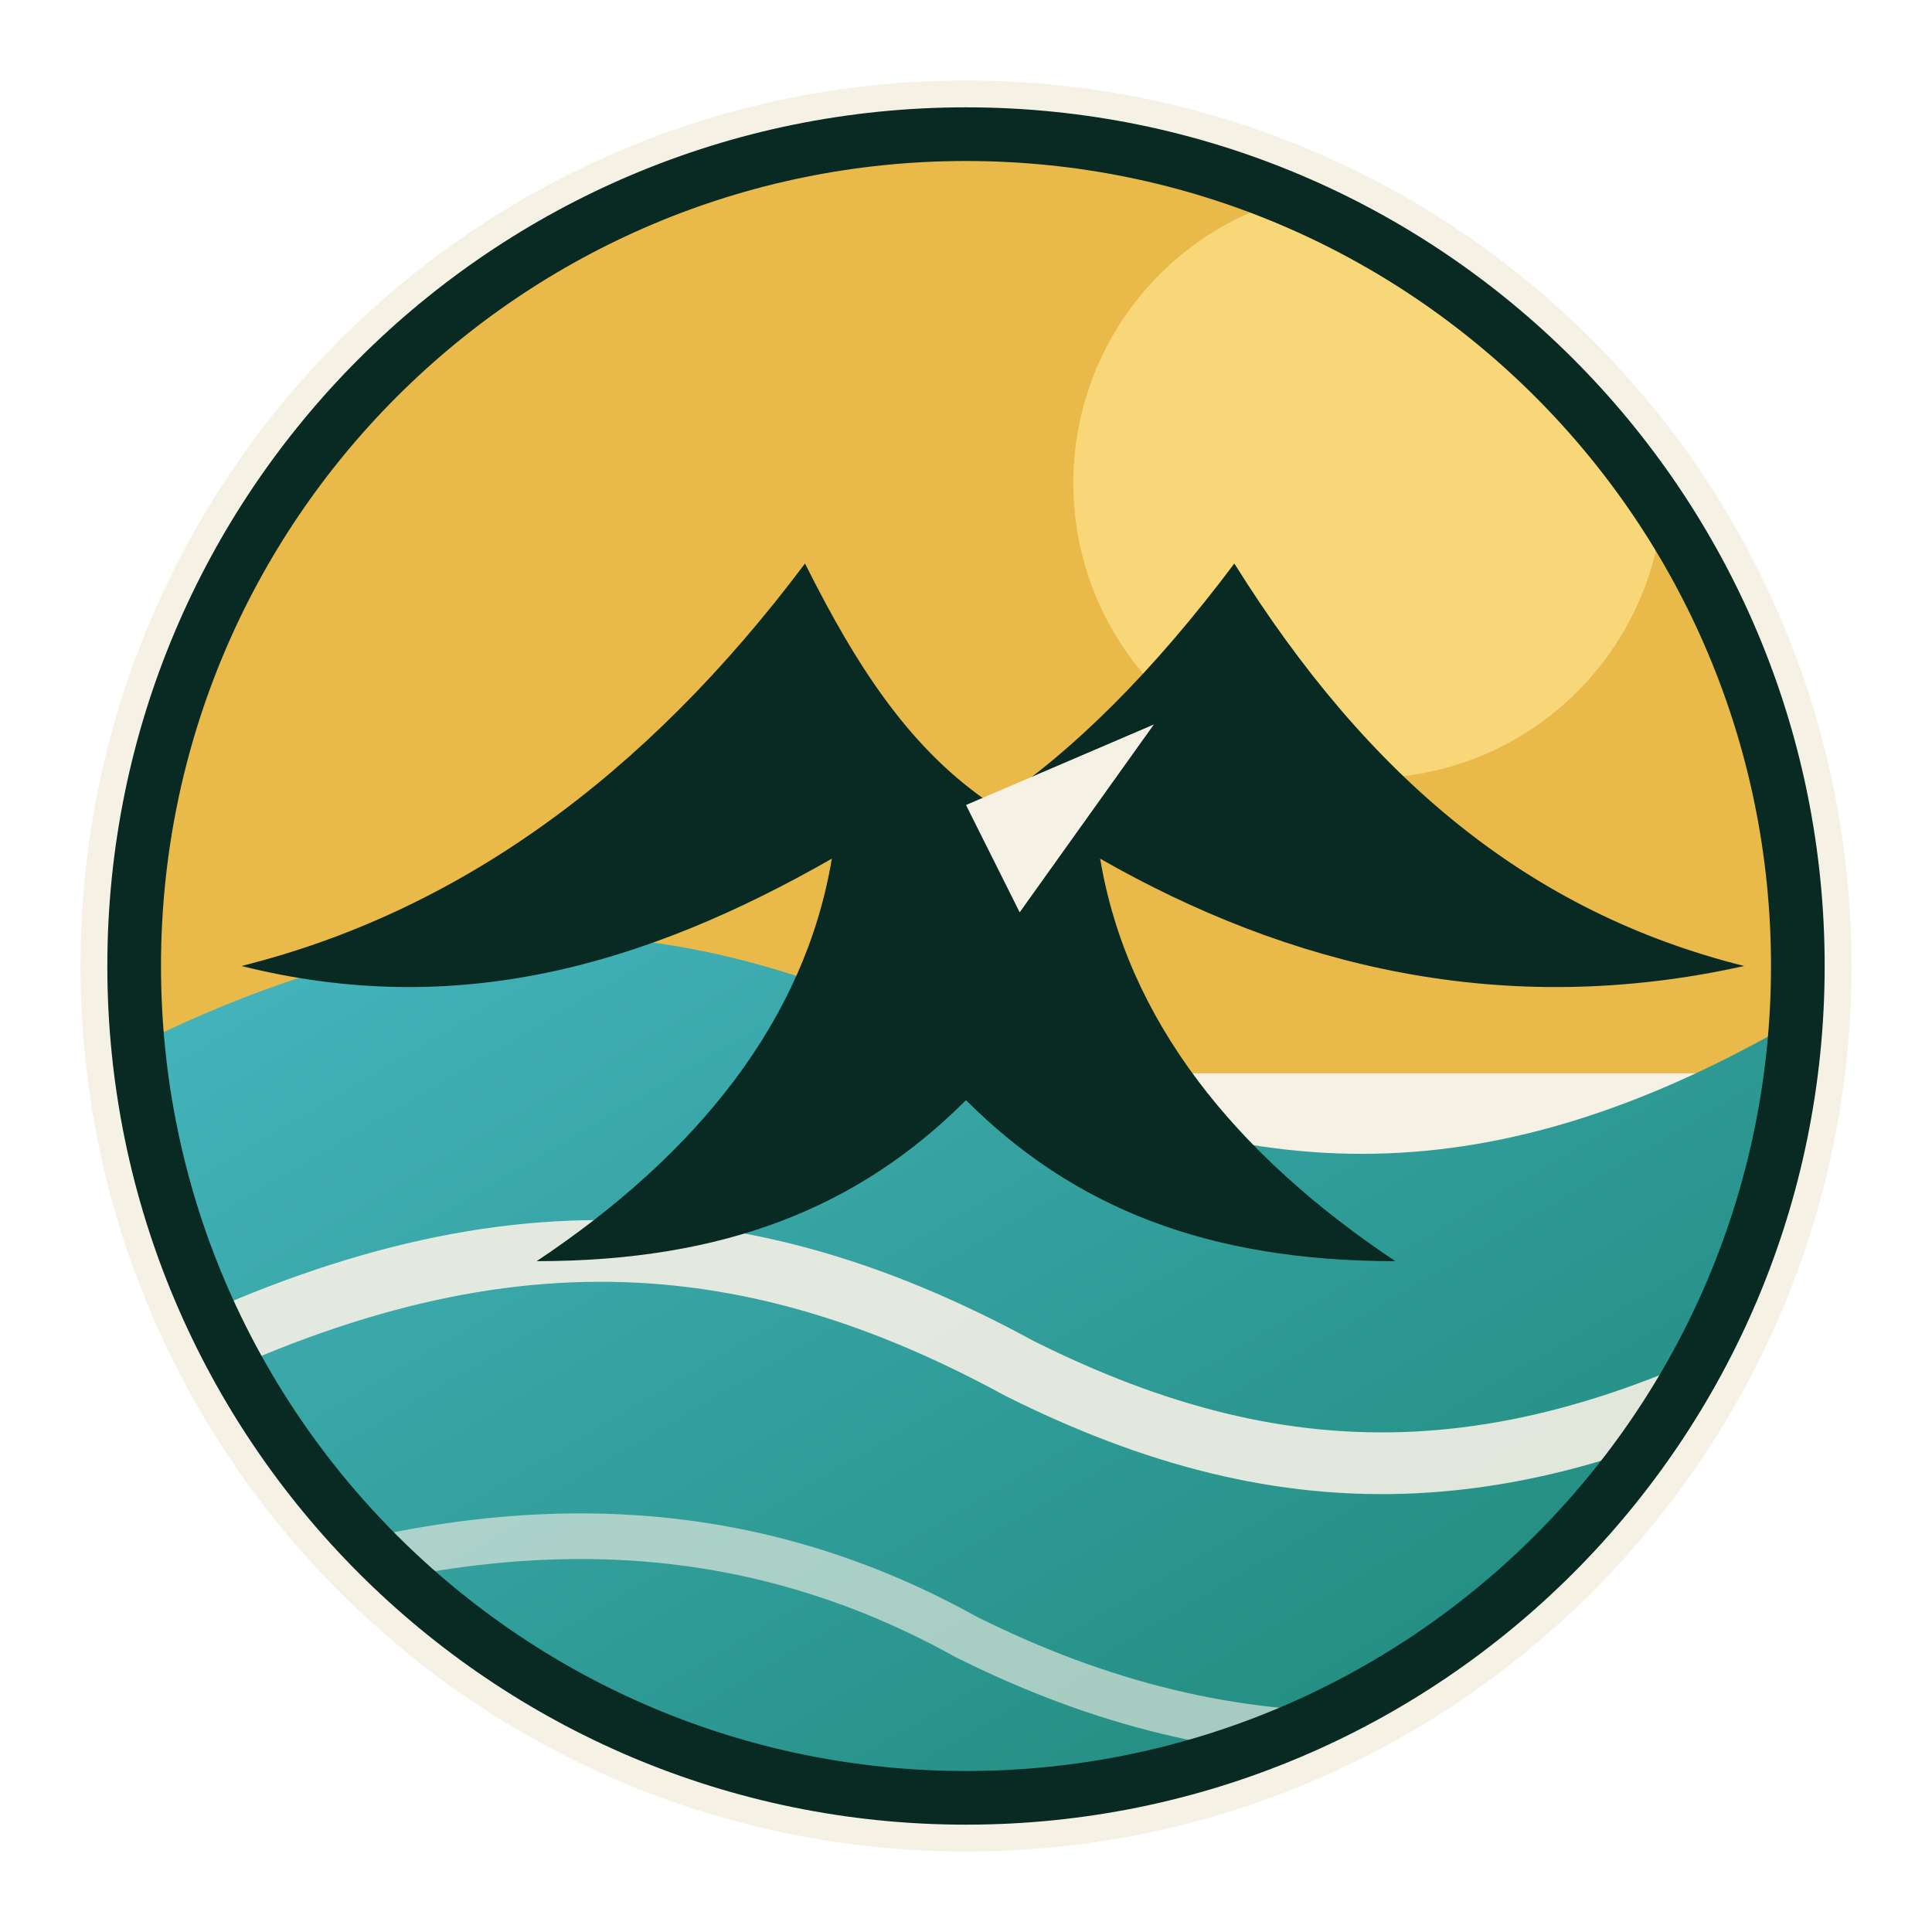
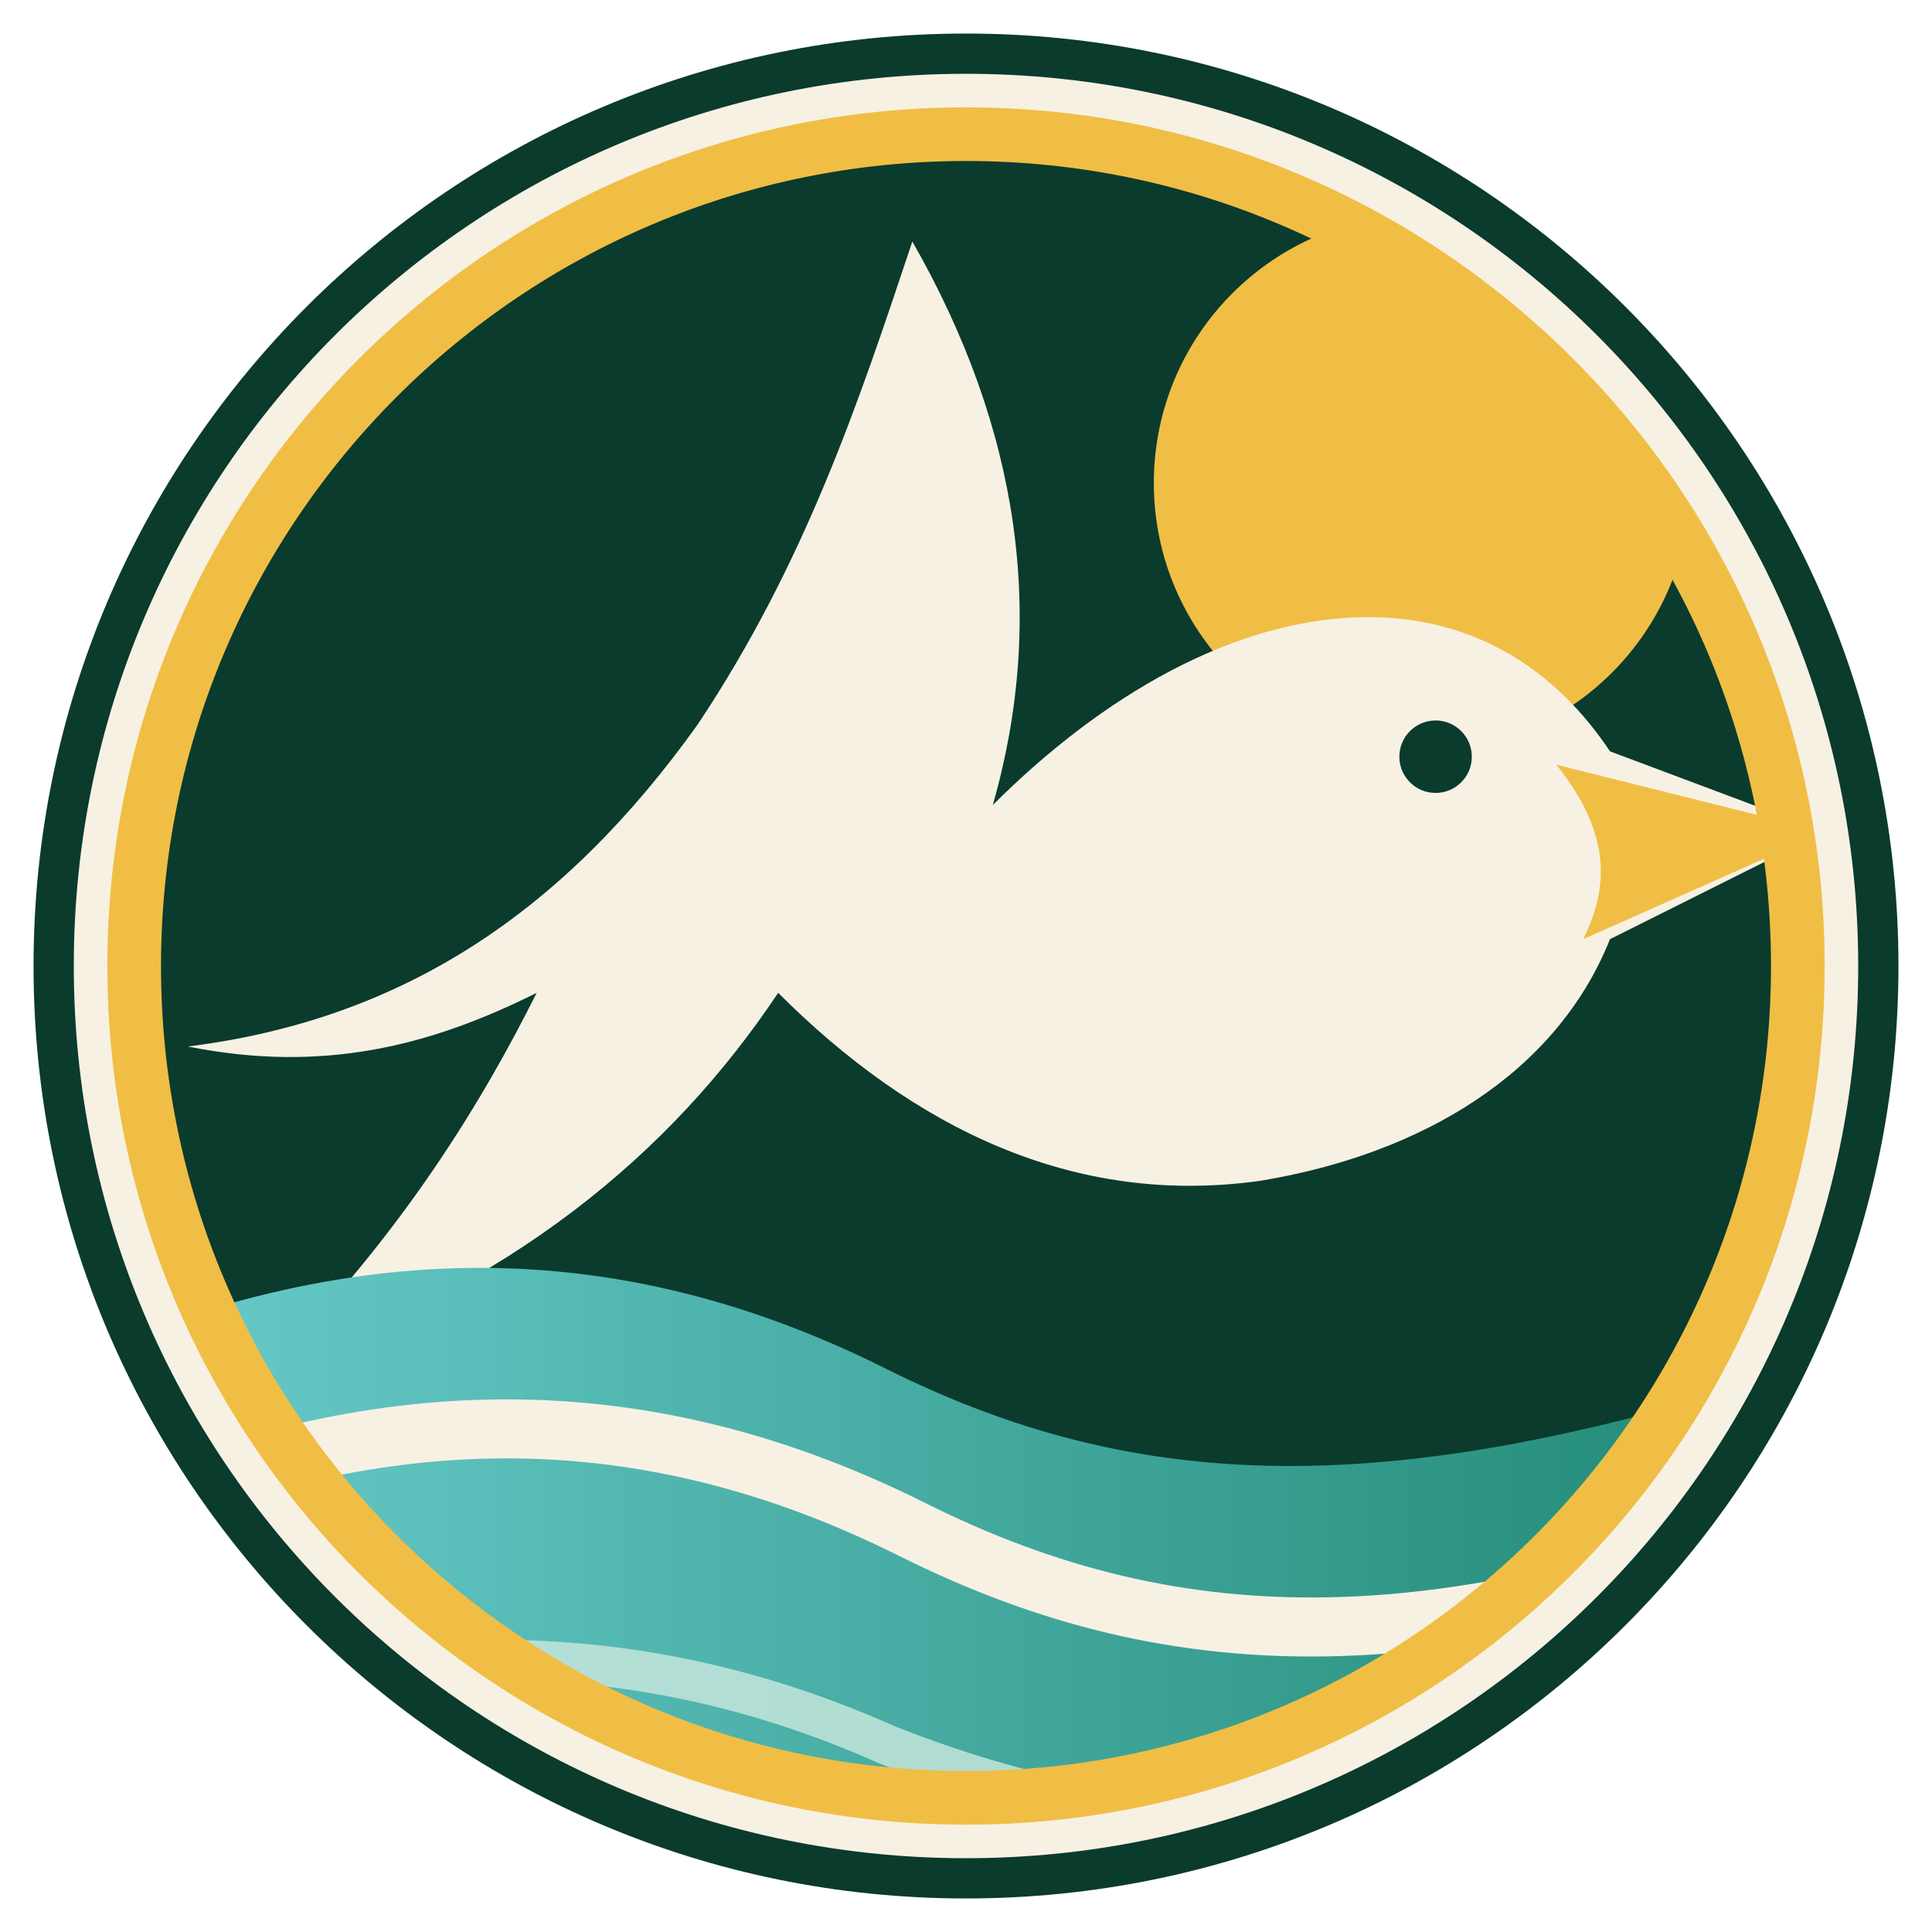
- <svg xmlns="http://www.w3.org/2000/svg" viewBox="0 0 72 72" role="img" aria-label="Águia Amazonas emblem">
+ <svg xmlns="http://www.w3.org/2000/svg" viewBox="0 0 72 72" role="img" aria-label="Águia Amazonas eagle emblem">
  <defs>
-     <clipPath id="brand-circle">
+     <clipPath id="badge">
      <circle cx="36" cy="36" r="31" />
    </clipPath>
-     <linearGradient id="brand-river" x1="0" y1="0" x2="1" y2="1">
-       <stop offset="0" stop-color="#46b6bf" />
-       <stop offset="1" stop-color="#19816f" />
+     <linearGradient id="river" x1="8" y1="0" x2="64" y2="0" gradientUnits="userSpaceOnUse">
+       <stop stop-color="#65c8c7" />
+       <stop offset="1" stop-color="#238b78" />
    </linearGradient>
  </defs>
-   <circle cx="36" cy="36" r="33" fill="#f6f1e5" />
-   <g clip-path="url(#brand-circle)">
-     <path d="M5 5h62v35H5z" fill="#e9b949" />
-     <circle cx="51" cy="18" r="11" fill="#f8d778" />
-     <path d="M5 39c12-6 21-5 31 0 10 5 19 6 31-1v34H5z" fill="url(#brand-river)" />
-     <path d="M4 52c13-7 23-7 34-1 10 5 19 5 31-2" fill="none" stroke="#f6f1e5" stroke-width="2.3" opacity=".9" />
-     <path d="M5 61c12-5 22-5 31 0 10 5 20 5 32-1" fill="none" stroke="#f6f1e5" stroke-width="1.7" opacity=".62" />
-     <path d="M9 36c8-2 15-7 21-15 2 4 4 7 7 9 3-2 6-5 9-9 5 8 11 13 19 15-9 2-17 0-24-4 1 6 5 11 11 15-7 0-12-2-16-6-4 4-9 6-16 6 6-4 10-9 11-15-7 4-14 6-22 4Z" fill="#082a22" />
-     <path d="m36 30 7-3-5 7Z" fill="#f6f1e5" />
+   <circle cx="36" cy="36" r="34" fill="#f7f1e3" />
+   <g clip-path="url(#badge)">
+     <rect x="5" y="5" width="62" height="62" fill="#0a3b2d" />
+     <circle cx="53" cy="18" r="10" fill="#f0be45" />
+     <path d="M7 39c8-1 14-5 19-12 4-6 6-12 8-18 4 7 5 14 3 21 4-4 9-7 14-7 4 0 7 2 9 5l8 3-8 4c-2 5-7 8-13 9-7 1-13-2-18-7-4 6-10 11-19 14 5-5 8-10 10-14-4 2-8 3-13 2Z" fill="#f7f1e3" />
+     <path d="M58 28.5 68 31l-9 4c1-2 1-4-1-6.5Z" fill="#f0be45" />
+     <circle cx="53.5" cy="28.2" r="1.35" fill="#0a3b2d" />
+     <path d="M2 51c11-5 21-5 31 0s20 5 37-1v22H2Z" fill="url(#river)" />
+     <path d="M3 57c11-5 21-5 31 0s20 5 35-1" fill="none" stroke="#f7f1e3" stroke-width="2.2" stroke-linecap="round" />
+     <path d="M6 64c9-3 18-3 27 1 10 4 20 4 33-1" fill="none" stroke="#cce8df" stroke-width="1.5" stroke-linecap="round" opacity=".8" />
  </g>
-   <circle cx="36" cy="36" r="31" fill="none" stroke="#082a22" stroke-width="2" />
+   <circle cx="36" cy="36" r="31" fill="none" stroke="#f0be45" stroke-width="2" />
+   <circle cx="36" cy="36" r="34" fill="none" stroke="#0a3b2d" stroke-width="1.5" />
</svg>
